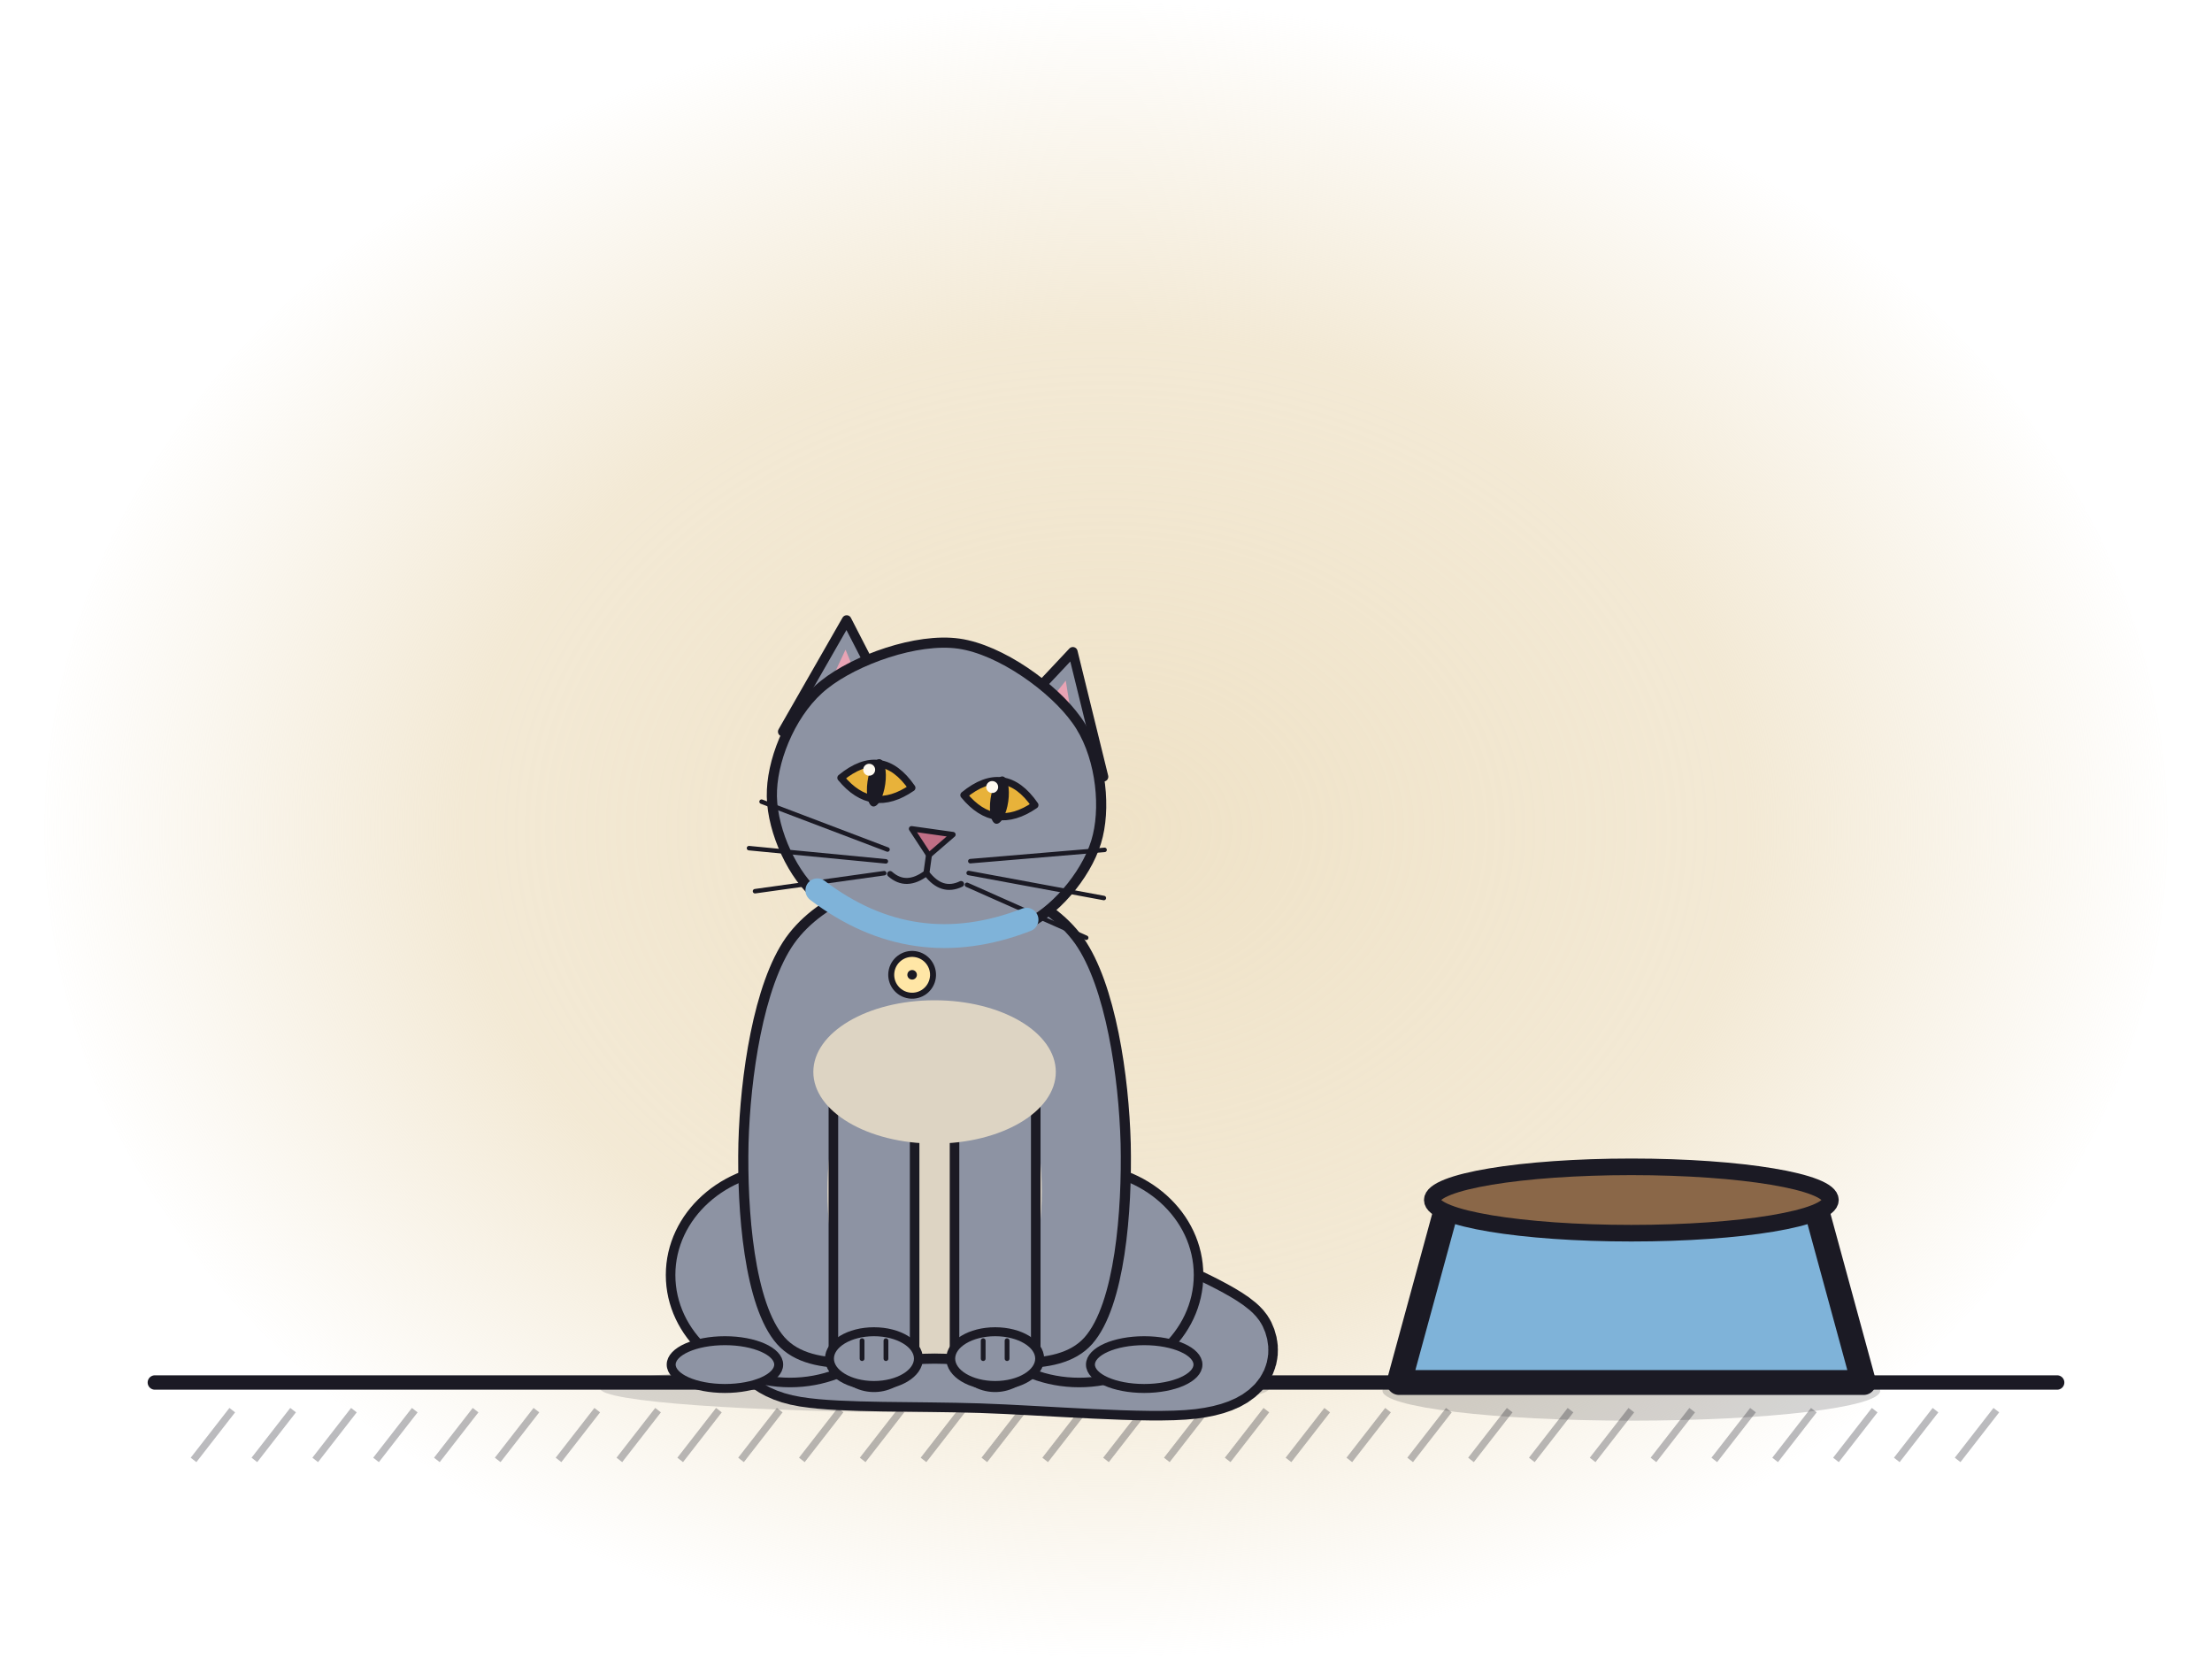
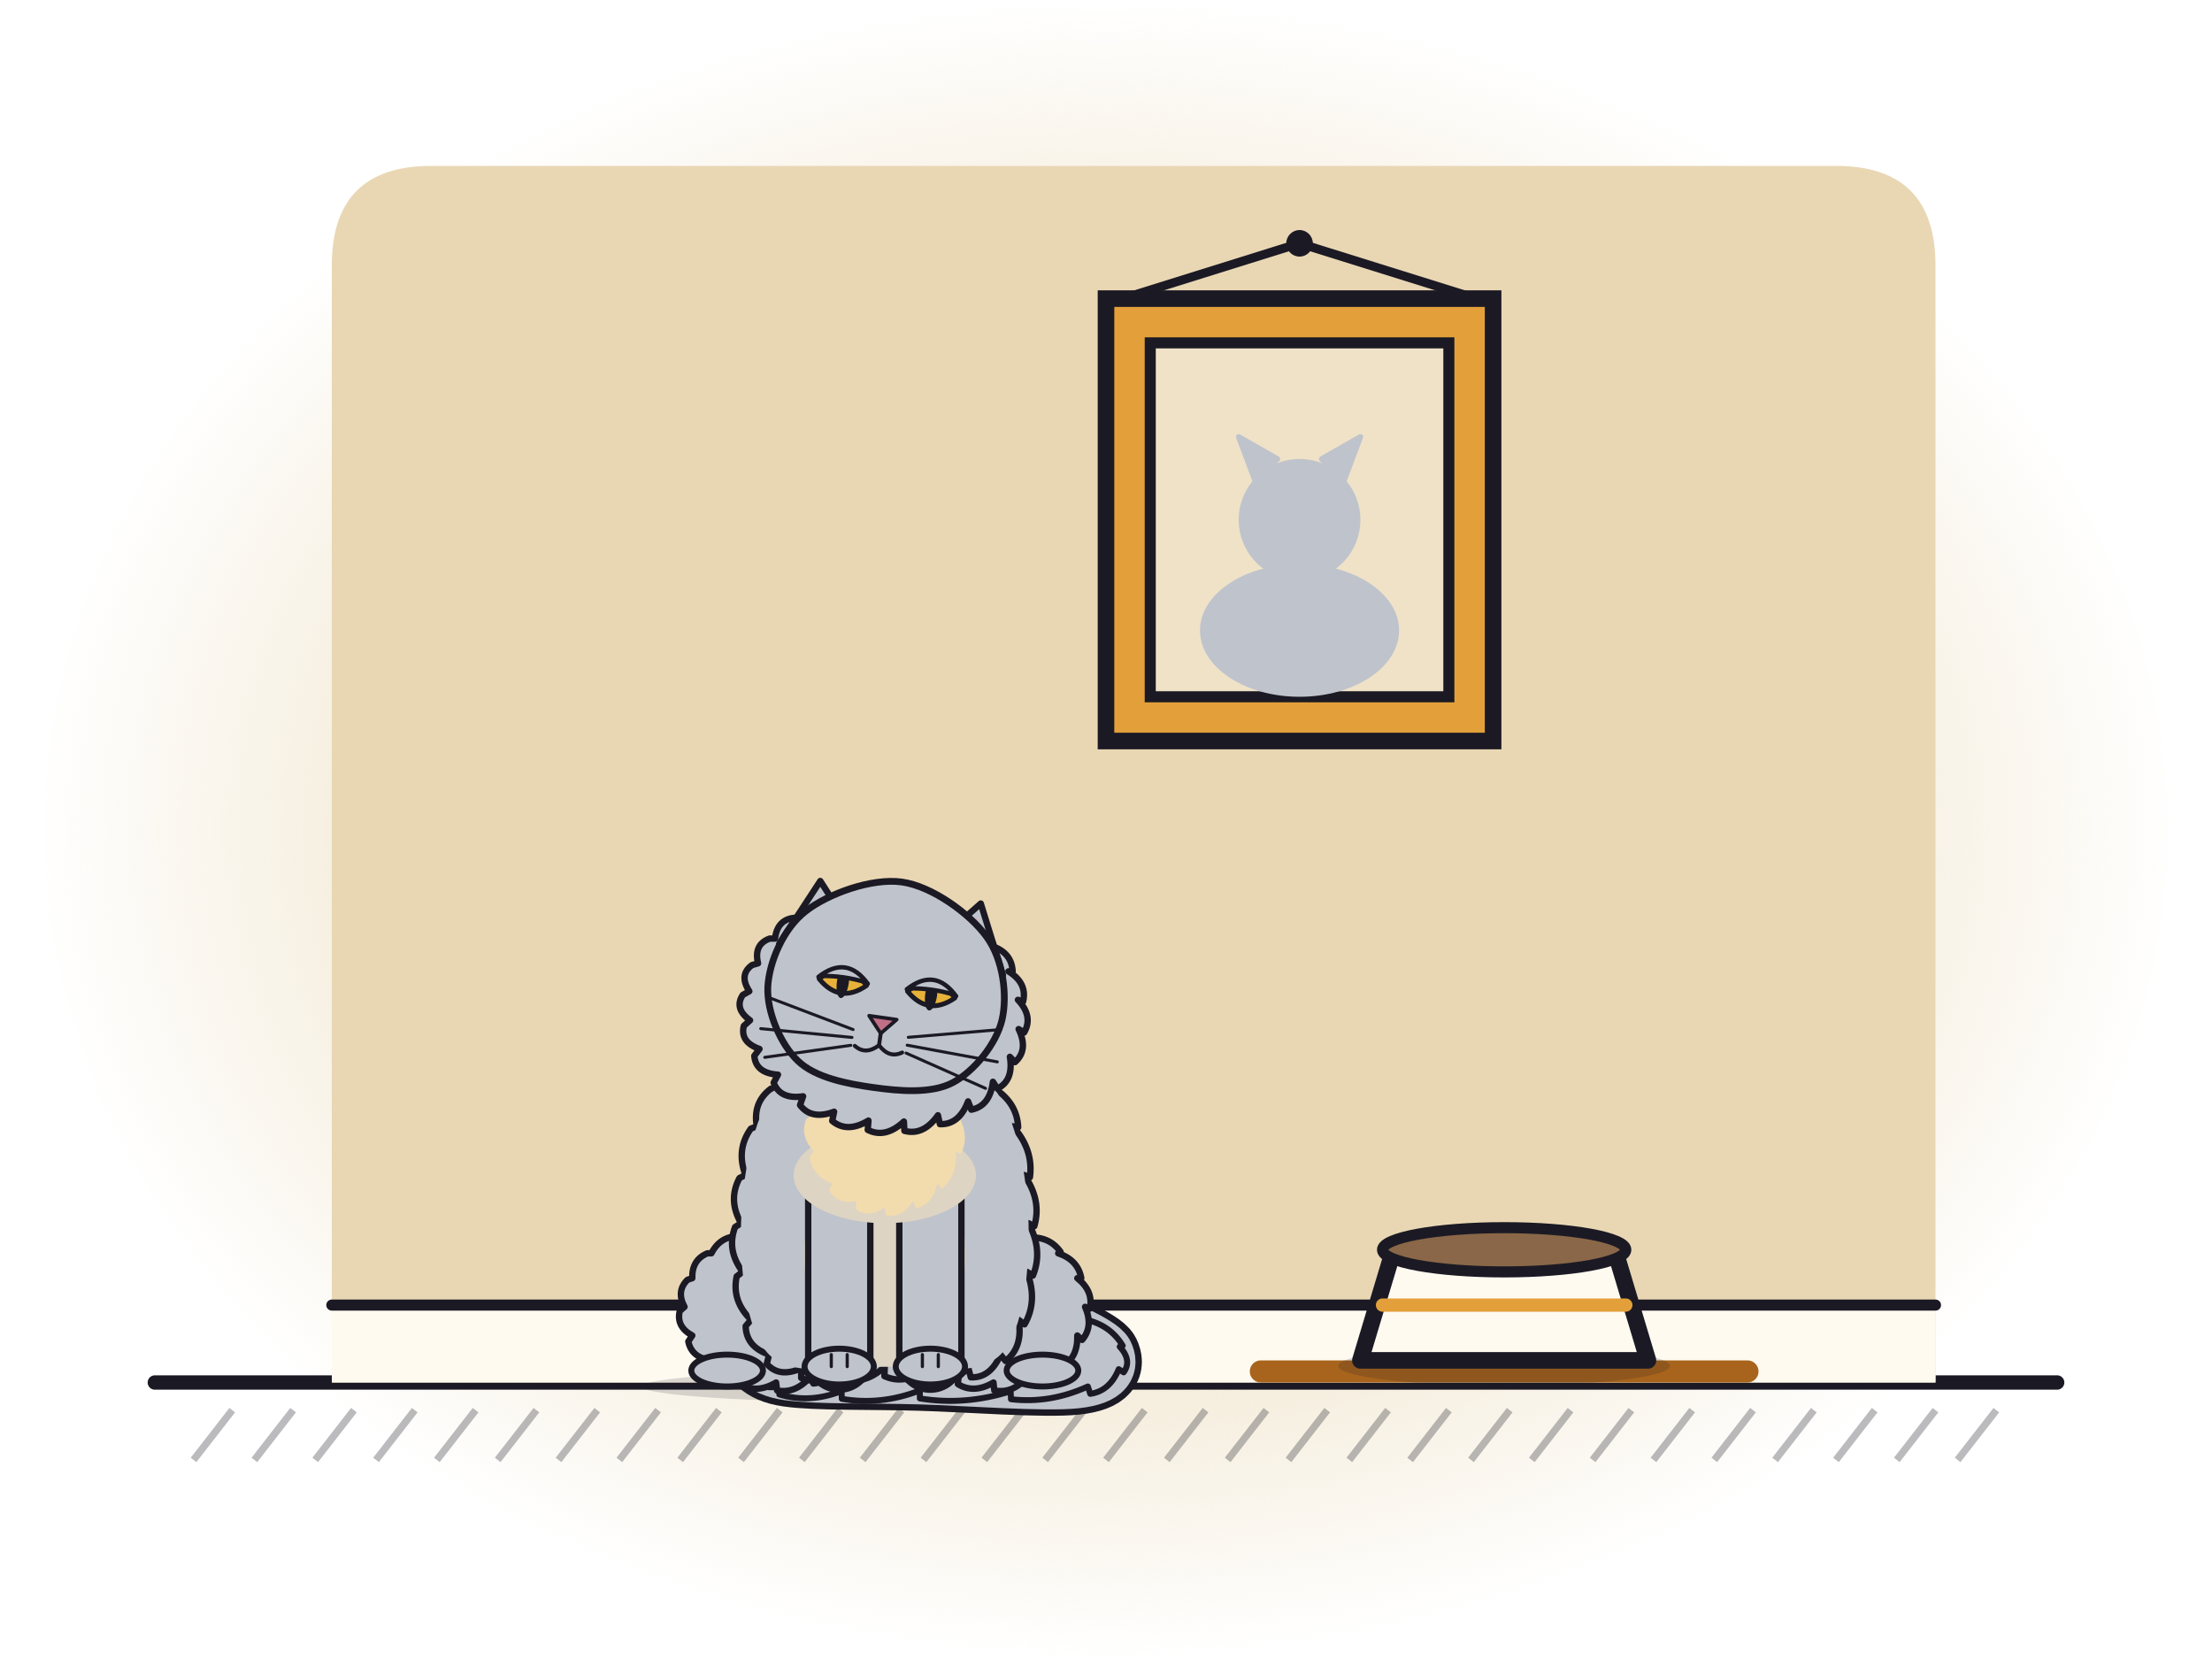
- <svg xmlns="http://www.w3.org/2000/svg" viewBox="0 0 400 300" role="img" aria-label="Pom-Pom the fluffy grey house cat sitting beside her food bowl">
+ <svg xmlns="http://www.w3.org/2000/svg" viewBox="0 0 400 300" role="img" aria-label="Pom-Pom the large fluffy grey house cat sitting beside her fancy food bowl on its mat, under a framed picture of herself">
  <defs>
    <radialGradient id="spot-pompom-glow" cx="50%" cy="50%" r="50%">
      <stop offset="0" stop-color="#efe2c7" />
      <stop offset=".6" stop-color="#efe2c7" stop-opacity=".75" />
      <stop offset="1" stop-color="#efe2c7" stop-opacity="0" />
    </radialGradient>
  </defs>
  <ellipse cx="200" cy="150" rx="192" ry="150" fill="url(#spot-pompom-glow)" />
  <path d="M28 250H372" stroke="#1b1a24" stroke-width="2.6" stroke-linecap="round" />
  <path d="M42 255l-7 9M53 255l-7 9M64 255l-7 9M75 255l-7 9M86 255l-7 9M97 255l-7 9M108 255l-7 9M119 255l-7 9M130 255l-7 9M141 255l-7 9M152 255l-7 9M163 255l-7 9M174 255l-7 9M185 255l-7 9M196 255l-7 9M207 255l-7 9M218 255l-7 9M229 255l-7 9M240 255l-7 9M251 255l-7 9M262 255l-7 9M273 255l-7 9M284 255l-7 9M295 255l-7 9M306 255l-7 9M317 255l-7 9M328 255l-7 9M339 255l-7 9M350 255l-7 9M361 255l-7 9" stroke="#1b1a24" stroke-width="1.3" opacity=".3" />
-   <g transform="translate(214 250) scale(1.5) translate(-214 -262)">
-     <ellipse cx="268" cy="263" rx="30" ry="3.6" fill="#1b1a24" opacity="0.18" />
-     <path d="M240 262L246 240H290L296 262Z" fill="#7fb3d9" stroke="#1b1a24" stroke-width="3" stroke-linecap="round" stroke-linejoin="round" />
-     <ellipse cx="268" cy="240" rx="24" ry="4" fill="#8a6748" stroke="#1b1a24" stroke-width="2" />
-     <g transform="translate(184 262) scale(0.36)">
-       <ellipse cx="0" cy="2" rx="112" ry="8" fill="#1b1a24" opacity="0.16" />
-       <path d="M72 -30 C76.7 -27.3 97.7 -18.7 100 -14 C102.3 -9.3 100.1 -3.7 86 -2 C71.9 -0.3 37.1 -3.3 15.6 -4 C-5.9 -4.7 -30.6 -4 -42.9 -6 C-55.3 -8 -55.9 -14.3 -58.5 -16" fill="none" stroke="#1b1a24" stroke-width="28.4" stroke-linecap="round" stroke-linejoin="round" />
-       <path d="M72 -30 C76.7 -27.3 97.7 -18.7 100 -14 C102.3 -9.3 100.1 -3.7 86 -2 C71.9 -0.3 37.1 -3.3 15.6 -4 C-5.9 -4.7 -30.6 -4 -42.9 -6 C-55.3 -8 -55.9 -14.3 -58.5 -16" fill="none" stroke="#8d93a3" stroke-width="22" stroke-linecap="round" stroke-linejoin="round" />
-       <ellipse cx="-48.4" cy="-36" rx="40" ry="36" fill="#8d93a3" stroke="#1b1a24" stroke-width="3.2" />
-       <ellipse cx="48.4" cy="-36" rx="40" ry="36" fill="#8d93a3" stroke="#1b1a24" stroke-width="3.2" />
-       <ellipse cx="-70.2" cy="-6" rx="18" ry="8" fill="#8d93a3" stroke="#1b1a24" stroke-width="3" />
-       <ellipse cx="70.2" cy="-6" rx="18" ry="8" fill="#8d93a3" stroke="#1b1a24" stroke-width="3" />
-       <clipPath id="spp184262-b">
-         <path d="M0 -170 C16.1 -170 37.7 -163 48.4 -148 C59 -133 63.4 -102.3 64 -80 C64.5 -57.7 62.1 -26 51.5 -14 C40.8 -2 17.2 -8 0 -8 C-17.2 -8 -40.8 -2 -51.5 -14 C-62.1 -26 -64.5 -57.7 -64 -80 C-63.4 -102.3 -59 -133 -48.4 -148 C-37.7 -163 -16.1 -170 0 -170Z" />
+   <g transform="translate(210 250) scale(1) translate(-210 -262)">
+     <path d="M60 262V60Q60 42 78 42H332Q350 42 350 60V262Z" fill="#e9d7b4" />
+     <rect x="60" y="248" width="290" height="14" fill="#fffaf0" />
+     <path d="M60 248H350" fill="none" stroke="#1b1a24" stroke-width="2" stroke-linecap="round" stroke-linejoin="round" />
+     <rect x="200" y="66" width="70" height="80" fill="#e3a03a" stroke="#1b1a24" stroke-width="3" />
+     <rect x="208" y="74" width="54" height="64" fill="#efe2c7" stroke="#1b1a24" stroke-width="2" />
+     <circle cx="235" cy="56" r="2.4" fill="#1b1a24" />
+     <path d="M235 56L203 66 M235 56L267 66" fill="none" stroke="#1b1a24" stroke-width="1.6" stroke-linecap="round" stroke-linejoin="round" />
+     <ellipse cx="235" cy="126" rx="18" ry="12" fill="#bfc3cc" />
+     <circle cx="235" cy="106" r="11" fill="#bfc3cc" />
+     <path d="M227 99l-3 -8 l7 4Z M243 99l3 -8 l-7 4Z" fill="#bfc3cc" stroke="#bfc3cc" stroke-width="1" stroke-linecap="round" stroke-linejoin="round" />
+     <rect x="226" y="258" width="92" height="4" rx="2" fill="#a8641c" />
+     <ellipse cx="272" cy="259" rx="30" ry="3.6" fill="#1b1a24" opacity="0.18" />
+     <path d="M246 258L252 238H292L298 258Z" fill="#fffaf0" stroke="#1b1a24" stroke-width="3" stroke-linecap="round" stroke-linejoin="round" />
+     <path d="M250 248H294" fill="none" stroke="#e3a03a" stroke-width="2.4" stroke-linecap="round" stroke-linejoin="round" />
+     <ellipse cx="272" cy="238" rx="22" ry="4" fill="#8a6748" stroke="#1b1a24" stroke-width="2" />
+     <g transform="translate(160 262) scale(0.36)">
+       <ellipse cx="0" cy="2" rx="122" ry="8" fill="#1b1a24" opacity="0.16" />
+       <path d="M82 -30 C86.7 -27.3 107.7 -18.7 110 -14 C112.3 -9.3 111.4 -3.7 96 -2 C80.6 -0.3 41.7 -3.3 17.6 -4 C-6.5 -4.7 -34.5 -4 -48.4 -6 C-62.3 -8 -63.1 -14.3 -66 -16" fill="none" stroke="#1b1a24" stroke-width="36.4" stroke-linecap="round" stroke-linejoin="round" />
+       <path d="M82 -30 C86.7 -27.3 107.7 -18.7 110 -14 C112.3 -9.3 111.4 -3.7 96 -2 C80.6 -0.3 41.7 -3.3 17.6 -4 C-6.5 -4.7 -34.5 -4 -48.4 -6 C-62.3 -8 -63.1 -14.3 -66 -16" fill="none" stroke="#bfc3cc" stroke-width="30" stroke-linecap="round" stroke-linejoin="round" />
+       <path d="M82 -40 Q93.8 -40.8 101.4 -32.5 L100.4 -31.7 Q113.2 -29 119.5 -18.5 L118 -18 Q124.3 -11.1 120 -5.1 L117.5 -6.7 Q113 4.3 103.2 5.7 L102 2 Q83 10.7 63.4 8.4 L63.2 4.4 Q40.3 11.7 17.6 8 L17.6 4 Q-2 11.6 -21.6 8.2 L-21.7 4.3 Q-37.7 10.6 -53 6 L-52.8 2 Q-63.8 3.9 -69.4 -3.6 L-68.1 -7.2 Q-76 -7.9 -74.4 -13.4 L-72.2 -16 Q-70.3 -21.6 -68.2 -17.1 L-68.1 -16.1 Q-59.6 -20.5 -52.5 -15 L-52.8 -14 Q-36.9 -19.4 -21 -14.7 L-21 -13.7 Q-1.8 -19.4 17.6 -15 L17.6 -14 Q38.8 -19.2 59.9 -14.5 L59.8 -13.5 Q75.4 -20.2 91.8 -17 L92 -16 Q84.3 -20.5 86.9 -27.5 L89.4 -29.5 Q80.4 -30 80 -37.1 L82 -40Z" fill="#bfc3cc" stroke="#1b1a24" stroke-width="3" stroke-linecap="round" stroke-linejoin="round" />
+       <path d="M-8.6 -38 Q-4.2 -28.1 -10 -21.4 L-12.4 -23.6 Q-12.1 -12.4 -20.1 -8.1 L-22 -11.1 Q-26.5 -0.4 -35.9 0.5 L-37.1 -3.2 Q-44.7 5.8 -54.1 4 L-54.6 0 Q-64.5 5.8 -72.5 0.8 L-72 -3.2 Q-82.6 -0.4 -88.3 -7.4 L-87.1 -11.1 Q-97 -12.4 -98.7 -20.6 L-96.7 -23.6 Q-104.9 -28.1 -103 -35.9 L-100.6 -38 Q-104.9 -45.9 -99.1 -51.6 L-96.7 -52.4 Q-97 -61.6 -89.1 -64.9 L-87.1 -64.9 Q-82.6 -73.6 -73.2 -73.5 L-72 -72.8 Q-64.5 -79.8 -55 -77 L-54.6 -76 Q-44.7 -79.8 -36.7 -73.8 L-37.1 -72.8 Q-26.5 -73.6 -20.9 -65.6 L-22 -64.9 Q-12.1 -61.6 -10.4 -52.4 L-12.4 -52.4 Q-4.2 -45.9 -6.1 -37.1 L-8.6 -38Z" fill="#bfc3cc" stroke="#1b1a24" stroke-width="3.2" stroke-linecap="round" stroke-linejoin="round" />
+       <path d="M100.6 -38 Q104.9 -28.1 99.1 -21.4 L96.7 -23.6 Q97 -12.4 89.1 -8.1 L87.1 -11.1 Q82.6 -0.4 73.2 0.5 L72 -3.2 Q64.5 5.8 55 4 L54.6 0 Q44.7 5.8 36.7 0.8 L37.1 -3.2 Q26.5 -0.4 20.9 -7.4 L22 -11.1 Q12.1 -12.4 10.4 -20.6 L12.4 -23.6 Q4.2 -28.1 6.1 -35.9 L8.6 -38 Q4.2 -45.9 10 -51.6 L12.4 -52.4 Q12.1 -61.6 20.1 -64.9 L22 -64.9 Q26.5 -73.6 35.9 -73.5 L37.1 -72.8 Q44.7 -79.8 54.1 -77 L54.6 -76 Q64.5 -79.8 72.5 -73.8 L72 -72.8 Q82.6 -73.6 88.3 -65.6 L87.1 -64.9 Q97 -61.6 98.7 -52.4 L96.7 -52.4 Q104.9 -45.9 103 -37.1 L100.6 -38Z" fill="#bfc3cc" stroke="#1b1a24" stroke-width="3.2" stroke-linecap="round" stroke-linejoin="round" />
+       <ellipse cx="-79.2" cy="-6" rx="18" ry="8" fill="#bfc3cc" stroke="#1b1a24" stroke-width="3" />
+       <ellipse cx="79.2" cy="-6" rx="18" ry="8" fill="#bfc3cc" stroke="#1b1a24" stroke-width="3" />
+       <path d="M0 -170 Q10.7 -175.4 19.9 -168.8 L19.6 -167.6 Q32 -170.1 40.2 -161.4 L39.1 -160.4 Q51.7 -159.1 56.4 -148.5 L54.6 -148 Q66.4 -140.7 67 -128.2 L64.3 -128.7 Q74.8 -117 72.9 -103.1 L70 -104.2 Q78.9 -91.6 75.1 -78.5 L72.2 -80 Q79.6 -66.4 74.4 -53.7 L71.4 -55.6 Q77 -41 70.2 -29.2 L67.2 -31.5 Q69.6 -17.9 60.7 -10.8 L58.1 -14 Q53.1 -2.2 43.2 -2.6 L42 -7.1 Q31.6 2 21 -2.1 L21 -6.9 Q10.1 1.5 -0.2 -3.2 L0 -8 Q-10.1 1.5 -20.8 -2.1 L-21 -6.9 Q-31.6 2 -42 -2.3 L-42 -7.1 Q-53.1 -2.2 -59.3 -9.4 L-58.1 -14 Q-69.6 -17.9 -69.9 -28.3 L-67.2 -31.5 Q-77 -41 -74.4 -53.3 L-71.4 -55.6 Q-79.6 -66.4 -75.2 -78.1 L-72.2 -80 Q-78.9 -91.6 -73 -102.7 L-70 -104.2 Q-74.8 -117 -67.3 -127.5 L-64.3 -128.7 Q-66.4 -140.7 -57.2 -147.6 L-54.6 -148 Q-51.7 -159.1 -41 -160.9 L-39.1 -160.4 Q-32 -170.1 -20.6 -168.6 L-19.6 -167.6 Q-10.7 -175.4 -0.4 -171.2 L0 -170Z" fill="#bfc3cc" stroke="#1b1a24" stroke-width="3.2" stroke-linecap="round" stroke-linejoin="round" />
+       <clipPath id="spp160262-b">
+         <path d="M0 -170 C18.2 -170 42.5 -163 54.6 -148 C66.6 -133 71.6 -102.3 72.2 -80 C72.7 -57.7 70.1 -26 58.1 -14 C46.1 -2 19.4 -8 0 -8 C-19.4 -8 -46.1 -2 -58.1 -14 C-70.1 -26 -72.7 -57.7 -72.2 -80 C-71.6 -102.3 -66.6 -133 -54.6 -148 C-42.5 -163 -18.2 -170 0 -170Z" />
      </clipPath>
-       <path d="M0 -170 C16.1 -170 37.7 -163 48.4 -148 C59 -133 63.4 -102.3 64 -80 C64.5 -57.7 62.1 -26 51.5 -14 C40.8 -2 17.2 -8 0 -8 C-17.2 -8 -40.8 -2 -51.5 -14 C-62.1 -26 -64.5 -57.7 -64 -80 C-63.4 -102.3 -59 -133 -48.4 -148 C-37.7 -163 -16.1 -170 0 -170Z" fill="#8d93a3" />
-       <g clip-path="url(#spp184262-b)">
-         <ellipse cx="0" cy="-64" rx="35.9" ry="62" fill="#ddd4c3" />
+       <path d="M0 -170 C18.2 -170 42.5 -163 54.6 -148 C66.6 -133 71.6 -102.3 72.2 -80 C72.7 -57.7 70.1 -26 58.1 -14 C46.1 -2 19.4 -8 0 -8 C-19.4 -8 -46.1 -2 -58.1 -14 C-70.1 -26 -72.7 -57.7 -72.2 -80 C-71.6 -102.3 -66.6 -133 -54.6 -148 C-42.5 -163 -18.2 -170 0 -170Z" fill="#bfc3cc" />
+       <g clip-path="url(#spp160262-b)">
+         <ellipse cx="0" cy="-64" rx="40.5" ry="62" fill="#ddd4c3" />
      </g>
-       <path d="M0 -170 C16.1 -170 37.7 -163 48.4 -148 C59 -133 63.4 -102.3 64 -80 C64.5 -57.7 62.1 -26 51.5 -14 C40.8 -2 17.2 -8 0 -8 C-17.2 -8 -40.8 -2 -51.5 -14 C-62.1 -26 -64.5 -57.7 -64 -80 C-63.4 -102.3 -59 -133 -48.4 -148 C-37.7 -163 -16.1 -170 0 -170Z" fill="none" />
-       <path d="M0 -170 C16.1 -170 37.7 -163 48.4 -148 C59 -133 63.4 -102.3 64 -80 C64.5 -57.7 62.1 -26 51.5 -14 C40.8 -2 17.2 -8 0 -8 C-17.2 -8 -40.8 -2 -51.5 -14 C-62.1 -26 -64.5 -57.7 -64 -80 C-63.4 -102.3 -59 -133 -48.4 -148 C-37.7 -163 -16.1 -170 0 -170Z" fill="none" stroke="#1b1a24" stroke-width="3.4" stroke-linecap="round" stroke-linejoin="round" />
-       <path d="M-20.28 -96 L-20.28 -12" fill="none" stroke="#1b1a24" stroke-width="30.4" stroke-linecap="round" stroke-linejoin="round" />
-       <path d="M-20.28 -96 L-20.28 -12" fill="none" stroke="#8d93a3" stroke-width="24" stroke-linecap="round" stroke-linejoin="round" />
-       <ellipse cx="-20.3" cy="-8" rx="14.9" ry="9" fill="#8d93a3" stroke="#1b1a24" stroke-width="3" />
-       <path d="M-24.28 -14 l0 6 M-16.28 -14 l0 6" fill="none" stroke="#1b1a24" stroke-width="1.6" stroke-linecap="round" stroke-linejoin="round" />
-       <path d="M20.28 -96 L20.28 -12" fill="none" stroke="#1b1a24" stroke-width="30.4" stroke-linecap="round" stroke-linejoin="round" />
-       <path d="M20.28 -96 L20.28 -12" fill="none" stroke="#8d93a3" stroke-width="24" stroke-linecap="round" stroke-linejoin="round" />
-       <ellipse cx="20.3" cy="-8" rx="14.9" ry="9" fill="#8d93a3" stroke="#1b1a24" stroke-width="3" />
-       <path d="M16.28 -14 l0 6 M24.28 -14 l0 6" fill="none" stroke="#1b1a24" stroke-width="1.6" stroke-linecap="round" stroke-linejoin="round" />
-       <ellipse cx="0" cy="-104" rx="40.6" ry="24" fill="#ddd4c3" />
+       <path d="M-22.88 -96 L-22.88 -12" fill="none" stroke="#1b1a24" stroke-width="34.4" stroke-linecap="round" stroke-linejoin="round" />
+       <path d="M-22.88 -96 L-22.88 -12" fill="none" stroke="#bfc3cc" stroke-width="28" stroke-linecap="round" stroke-linejoin="round" />
+       <ellipse cx="-22.9" cy="-8" rx="17.4" ry="9" fill="#bfc3cc" stroke="#1b1a24" stroke-width="3" />
+       <path d="M-26.88 -14 l0 6 M-18.88 -14 l0 6" fill="none" stroke="#1b1a24" stroke-width="1.6" stroke-linecap="round" stroke-linejoin="round" />
+       <path d="M22.88 -96 L22.88 -12" fill="none" stroke="#1b1a24" stroke-width="34.4" stroke-linecap="round" stroke-linejoin="round" />
+       <path d="M22.88 -96 L22.88 -12" fill="none" stroke="#bfc3cc" stroke-width="28" stroke-linecap="round" stroke-linejoin="round" />
+       <ellipse cx="22.9" cy="-8" rx="17.4" ry="9" fill="#bfc3cc" stroke="#1b1a24" stroke-width="3" />
+       <path d="M18.88 -14 l0 6 M26.88 -14 l0 6" fill="none" stroke="#1b1a24" stroke-width="1.6" stroke-linecap="round" stroke-linejoin="round" />
+       <ellipse cx="0" cy="-104" rx="45.8" ry="24" fill="#ddd4c3" />
+       <path d="M0 -158 Q13.1 -158.9 22.4 -150.5 L21.5 -149.6 Q33.8 -145.4 38.7 -134.3 L37 -134 Q42.8 -123.6 38.1 -114.6 L35.6 -116.2 Q36.7 -103.9 28.6 -97.3 L26.4 -100 Q24.1 -89.3 15.7 -87.6 L14.2 -91.1 Q8.5 -82.2 0.5 -84.1 L0 -88 Q-8.5 -82.2 -14.7 -87.2 L-14.2 -91.1 Q-24.1 -89.3 -27.9 -96.5 L-26.4 -100 Q-36.7 -103.9 -37.8 -113.5 L-35.6 -116.2 Q-42.8 -123.6 -39.5 -132.3 L-37 -134 Q-33.8 -145.4 -23.2 -149.9 L-21.5 -149.6 Q-13.1 -158.9 -0.9 -158.8 L0 -158Z" fill="#f2dcae" />
      <g transform="rotate(8 0 -190)">
-         <path d="M-14.24 -216.6 L-38.24 -250.6 L-54.24 -210.6 Z" fill="#8d93a3" stroke="#1b1a24" stroke-width="3.2" stroke-linecap="round" stroke-linejoin="round" />
-         <path d="M-24.24 -218.6 L-37.24 -240.72 L-45.24 -214.6 Z" fill="#e8a3b4" />
-         <path d="M14.24 -216.6 L38.24 -250.6 L54.24 -210.6 Z" fill="#8d93a3" stroke="#1b1a24" stroke-width="3.2" stroke-linecap="round" stroke-linejoin="round" />
-         <path d="M24.24 -218.6 L37.24 -240.72 L45.24 -214.6 Z" fill="#e8a3b4" />
-         <clipPath id="spp184262-hf">
-           <path d="M0 -248 C14.2 -248 33.5 -237.8 42.6 -228.2 C51.8 -218.7 56.2 -202.4 55.1 -190.8 C54.1 -179.2 45.6 -165.1 36.4 -158.6 C27.2 -152 12.1 -151.3 0 -151.3 C-12.1 -151.3 -27.2 -152 -36.4 -158.6 C-45.6 -165.1 -54.1 -179.2 -55.1 -190.8 C-56.2 -202.4 -51.8 -218.7 -42.6 -228.2 C-33.5 -237.8 -14.2 -248 0 -248Z" />
+         <path d="M68.3 -187 Q74.8 -177.3 68.8 -170.3 L65.9 -172.6 Q69.5 -161.1 61.9 -155.9 L59.2 -159 Q59.4 -146.7 50.4 -143.6 L48.2 -147.5 Q45.4 -135.2 35.8 -134.2 L34.2 -138.5 Q28.4 -127.2 18.6 -128.4 L17.7 -133 Q9.7 -123.1 0.3 -126.3 L0 -131 Q-9.7 -123.1 -18 -128.3 L-17.7 -133 Q-28.4 -127.2 -35.1 -133.9 L-34.2 -138.5 Q-45.4 -135.2 -49.8 -143.2 L-48.2 -147.5 Q-59.4 -146.7 -61.3 -155.2 L-59.2 -159 Q-69.5 -161.1 -68.6 -169.4 L-65.9 -172.6 Q-74.8 -177.3 -71.3 -184.7 L-68.3 -187 Q-74.8 -194.4 -68.8 -200.2 L-65.9 -201.5 Q-69.5 -210.5 -61.9 -214.6 L-59.2 -215 Q-59.4 -225 -50.4 -226.8 L-48.2 -226.6 Q-45.4 -236.4 -35.8 -236.3 L-34.2 -235.5 Q-28.4 -244.5 -18.6 -242.1 L-17.7 -241 Q-9.7 -248.6 -0.3 -244.2 L0 -243 Q9.7 -248.6 18 -242.2 L17.7 -241 Q28.4 -244.5 35.1 -236.6 L34.2 -235.5 Q45.4 -236.4 49.8 -227.3 L48.2 -226.6 Q59.4 -225 61.3 -215.3 L59.2 -215 Q69.5 -210.5 68.6 -201 L65.9 -201.5 Q74.8 -194.4 71.3 -185.7 L68.3 -187Z" fill="#bfc3cc" stroke="#1b1a24" stroke-width="3.2" stroke-linecap="round" stroke-linejoin="round" />
+         <path d="M-16.7 -218.8 L-40.7 -246.8 L-56.7 -212.8 Z" fill="#bfc3cc" stroke="#1b1a24" stroke-width="3.2" stroke-linecap="round" stroke-linejoin="round" />
+         <path d="M-26.72 -220.8 L-39.72 -239.2 L-47.72 -216.8 Z" fill="#e8a3b4" />
+         <path d="M16.7 -218.8 L40.7 -246.8 L56.7 -212.8 Z" fill="#bfc3cc" stroke="#1b1a24" stroke-width="3.2" stroke-linecap="round" stroke-linejoin="round" />
+         <path d="M26.72 -220.8 L39.72 -239.2 L47.72 -216.8 Z" fill="#e8a3b4" />
+         <clipPath id="spp160262-hf">
+           <path d="M0 -252 C15.3 -252 36 -241 45.9 -230.7 C55.8 -220.5 60.5 -202.9 59.4 -190.4 C58.2 -177.9 49.1 -162.8 39.2 -155.7 C29.3 -148.6 13.1 -147.8 0 -147.8 C-13.1 -147.8 -29.3 -148.6 -39.2 -155.7 C-49.1 -162.8 -58.2 -177.9 -59.4 -190.4 C-60.5 -202.9 -55.8 -220.5 -45.9 -230.7 C-36 -241 -15.3 -252 0 -252Z" />
        </clipPath>
-         <path d="M0 -248 C14.2 -248 33.5 -237.8 42.6 -228.2 C51.8 -218.7 56.2 -202.4 55.1 -190.8 C54.1 -179.2 45.6 -165.1 36.4 -158.6 C27.2 -152 12.1 -151.3 0 -151.3 C-12.1 -151.3 -27.2 -152 -36.4 -158.6 C-45.6 -165.1 -54.1 -179.2 -55.1 -190.8 C-56.2 -202.4 -51.8 -218.7 -42.6 -228.2 C-33.5 -237.8 -14.2 -248 0 -248Z" fill="#8d93a3" />
-         <g clip-path="url(#spp184262-hf)" />
-         <path d="M0 -248 C14.2 -248 33.5 -237.8 42.6 -228.2 C51.8 -218.7 56.2 -202.4 55.1 -190.8 C54.1 -179.2 45.6 -165.1 36.4 -158.6 C27.2 -152 12.1 -151.3 0 -151.3 C-12.1 -151.3 -27.2 -152 -36.4 -158.6 C-45.6 -165.1 -54.1 -179.2 -55.1 -190.8 C-56.2 -202.4 -51.8 -218.7 -42.6 -228.2 C-33.5 -237.8 -14.2 -248 0 -248Z" fill="none" />
-         <path d="M0 -248 C14.2 -248 33.5 -237.8 42.6 -228.2 C51.8 -218.7 56.2 -202.4 55.1 -190.8 C54.1 -179.2 45.6 -165.1 36.4 -158.6 C27.2 -152 12.1 -151.3 0 -151.3 C-12.1 -151.3 -27.2 -152 -36.4 -158.6 C-45.6 -165.1 -54.1 -179.2 -55.1 -190.8 C-56.2 -202.4 -51.8 -218.7 -42.6 -228.2 C-33.5 -237.8 -14.2 -248 0 -248Z" fill="none" stroke="#1b1a24" stroke-width="3.4" stroke-linecap="round" stroke-linejoin="round" />
-         <path d="M-32.8 -198 Q-20.8 -211 -8.8 -198 Q-20.8 -187 -32.8 -198 Z" fill="#e8b23a" stroke="#1b1a24" stroke-width="2.4" stroke-linecap="round" stroke-linejoin="round" />
-         <ellipse cx="-20.8" cy="-198" rx="3" ry="8" fill="#1b1a24" />
-         <circle cx="-23.8" cy="-202" r="2" fill="#fffaf0" />
-         <path d="M8.8 -198 Q20.8 -211 32.8 -198 Q20.8 -187 8.8 -198 Z" fill="#e8b23a" stroke="#1b1a24" stroke-width="2.4" stroke-linecap="round" stroke-linejoin="round" />
-         <ellipse cx="20.8" cy="-198" rx="3" ry="8" fill="#1b1a24" />
-         <circle cx="17.8" cy="-202" r="2" fill="#fffaf0" />
-         <path d="M-7 -184.4 L7 -184.4 L0 -176.4 Z" fill="#c06f86" stroke="#1b1a24" stroke-width="1.8" stroke-linecap="round" stroke-linejoin="round" />
-         <path d="M0 -176.4 l0 6 q-6 6 -12 2 M0 -170.4 q6 6 12 2" fill="none" stroke="#1b1a24" stroke-width="2" stroke-linecap="round" stroke-linejoin="round" />
-         <path d="M-14 -176.4 l-44 -10 M-14 -172.4 l-46 2 M-14 -168.4 l-42 12" fill="none" stroke="#1b1a24" stroke-width="1.5" stroke-linecap="round" stroke-linejoin="round" />
-         <path d="M14 -176.4 l44 -10 M14 -172.4 l46 2 M14 -168.4 l42 12" fill="none" stroke="#1b1a24" stroke-width="1.5" stroke-linecap="round" stroke-linejoin="round" />
-         <path d="M-35.36 -159.6 Q0 -139.84 35.36 -159.6" fill="none" stroke="#7fb3d9" stroke-width="8" stroke-linecap="round" stroke-linejoin="round" />
-         <circle cx="0" cy="-136" r="7" fill="#ffe6a6" stroke="#1b1a24" stroke-width="2" />
-         <circle cx="0" cy="-136" r="1.6" fill="#1b1a24" />
+         <path d="M0 -252 C15.3 -252 36 -241 45.9 -230.7 C55.8 -220.5 60.5 -202.9 59.4 -190.4 C58.2 -177.9 49.1 -162.8 39.2 -155.7 C29.3 -148.6 13.1 -147.8 0 -147.8 C-13.1 -147.8 -29.3 -148.6 -39.2 -155.7 C-49.1 -162.8 -58.2 -177.9 -59.4 -190.4 C-60.5 -202.9 -55.8 -220.5 -45.9 -230.7 C-36 -241 -15.3 -252 0 -252Z" fill="#bfc3cc" />
+         <g clip-path="url(#spp160262-hf)" />
+         <path d="M0 -252 C15.3 -252 36 -241 45.9 -230.7 C55.8 -220.5 60.5 -202.9 59.4 -190.4 C58.2 -177.9 49.1 -162.8 39.2 -155.7 C29.3 -148.6 13.1 -147.8 0 -147.8 C-13.1 -147.8 -29.3 -148.6 -39.2 -155.7 C-49.1 -162.8 -58.2 -177.9 -59.4 -190.4 C-60.5 -202.9 -55.8 -220.5 -45.9 -230.7 C-36 -241 -15.3 -252 0 -252Z" fill="none" stroke="#1b1a24" stroke-width="3.4" stroke-linecap="round" stroke-linejoin="round" />
+         <path d="M-34.4 -198 Q-22.4 -211 -10.4 -198 Q-22.4 -187 -34.4 -198 Z" fill="#e8b23a" stroke="#1b1a24" stroke-width="2.4" stroke-linecap="round" stroke-linejoin="round" />
+         <ellipse cx="-22.4" cy="-198" rx="3" ry="8" fill="#1b1a24" />
+         <circle cx="-25.4" cy="-202" r="2" fill="#fffaf0" />
+         <path d="M-34.9 -199 Q-22.4 -212 -9.9 -199 L-10.4 -199.5 Q-22.4 -201.5 -34.4 -199.5 Z" fill="#bfc3cc" stroke="#1b1a24" stroke-width="2.2" stroke-linecap="round" stroke-linejoin="round" />
+         <path d="M10.4 -198 Q22.4 -211 34.4 -198 Q22.4 -187 10.4 -198 Z" fill="#e8b23a" stroke="#1b1a24" stroke-width="2.4" stroke-linecap="round" stroke-linejoin="round" />
+         <ellipse cx="22.4" cy="-198" rx="3" ry="8" fill="#1b1a24" />
+         <circle cx="19.4" cy="-202" r="2" fill="#fffaf0" />
+         <path d="M9.9 -199 Q22.4 -212 34.9 -199 L34.4 -199.5 Q22.4 -201.5 10.4 -199.5 Z" fill="#bfc3cc" stroke="#1b1a24" stroke-width="2.2" stroke-linecap="round" stroke-linejoin="round" />
+         <path d="M-7 -183.2 L7 -183.2 L0 -175.2 Z" fill="#c06f86" stroke="#1b1a24" stroke-width="1.8" stroke-linecap="round" stroke-linejoin="round" />
+         <path d="M0 -175.2 l0 6 q-6 6 -12 2 M0 -169.2 q6 6 12 2" fill="none" stroke="#1b1a24" stroke-width="2" stroke-linecap="round" stroke-linejoin="round" />
+         <path d="M-14 -175.2 l-44 -10 M-14 -171.2 l-46 2 M-14 -167.2 l-42 12" fill="none" stroke="#1b1a24" stroke-width="1.5" stroke-linecap="round" stroke-linejoin="round" />
+         <path d="M14 -175.2 l44 -10 M14 -171.2 l46 2 M14 -167.2 l42 12" fill="none" stroke="#1b1a24" stroke-width="1.5" stroke-linecap="round" stroke-linejoin="round" />
      </g>
    </g>
  </g>
</svg>
